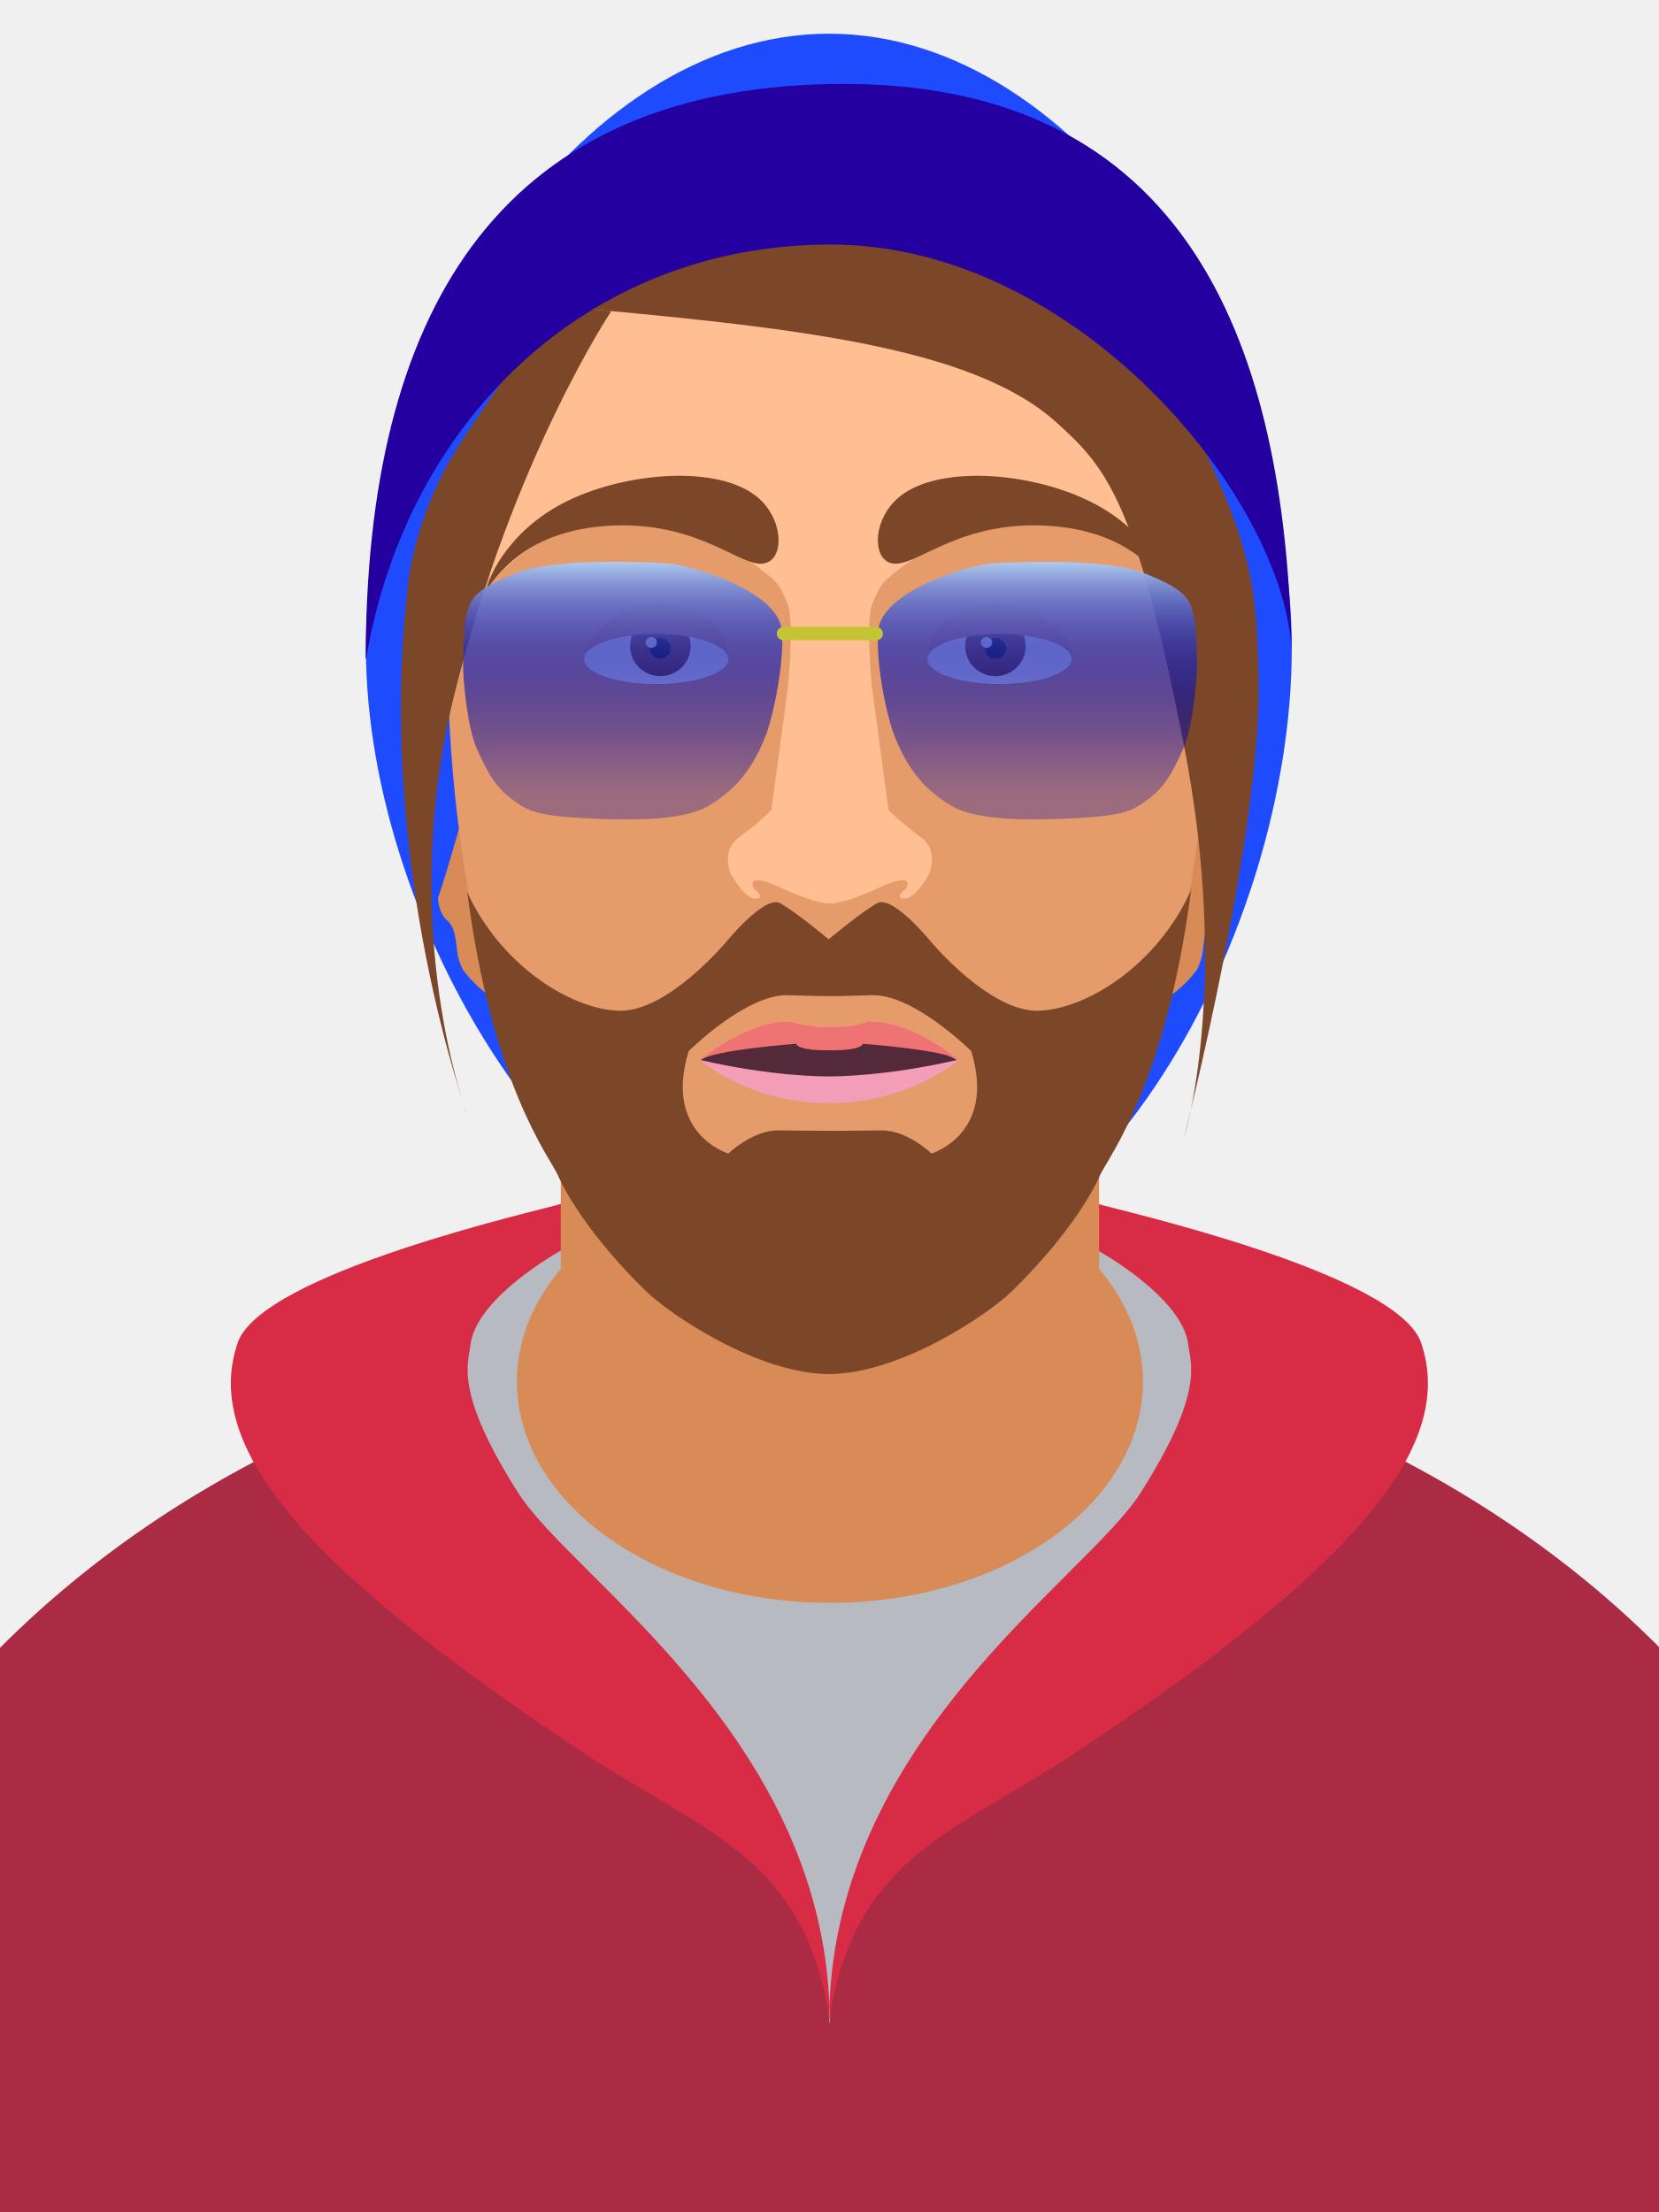
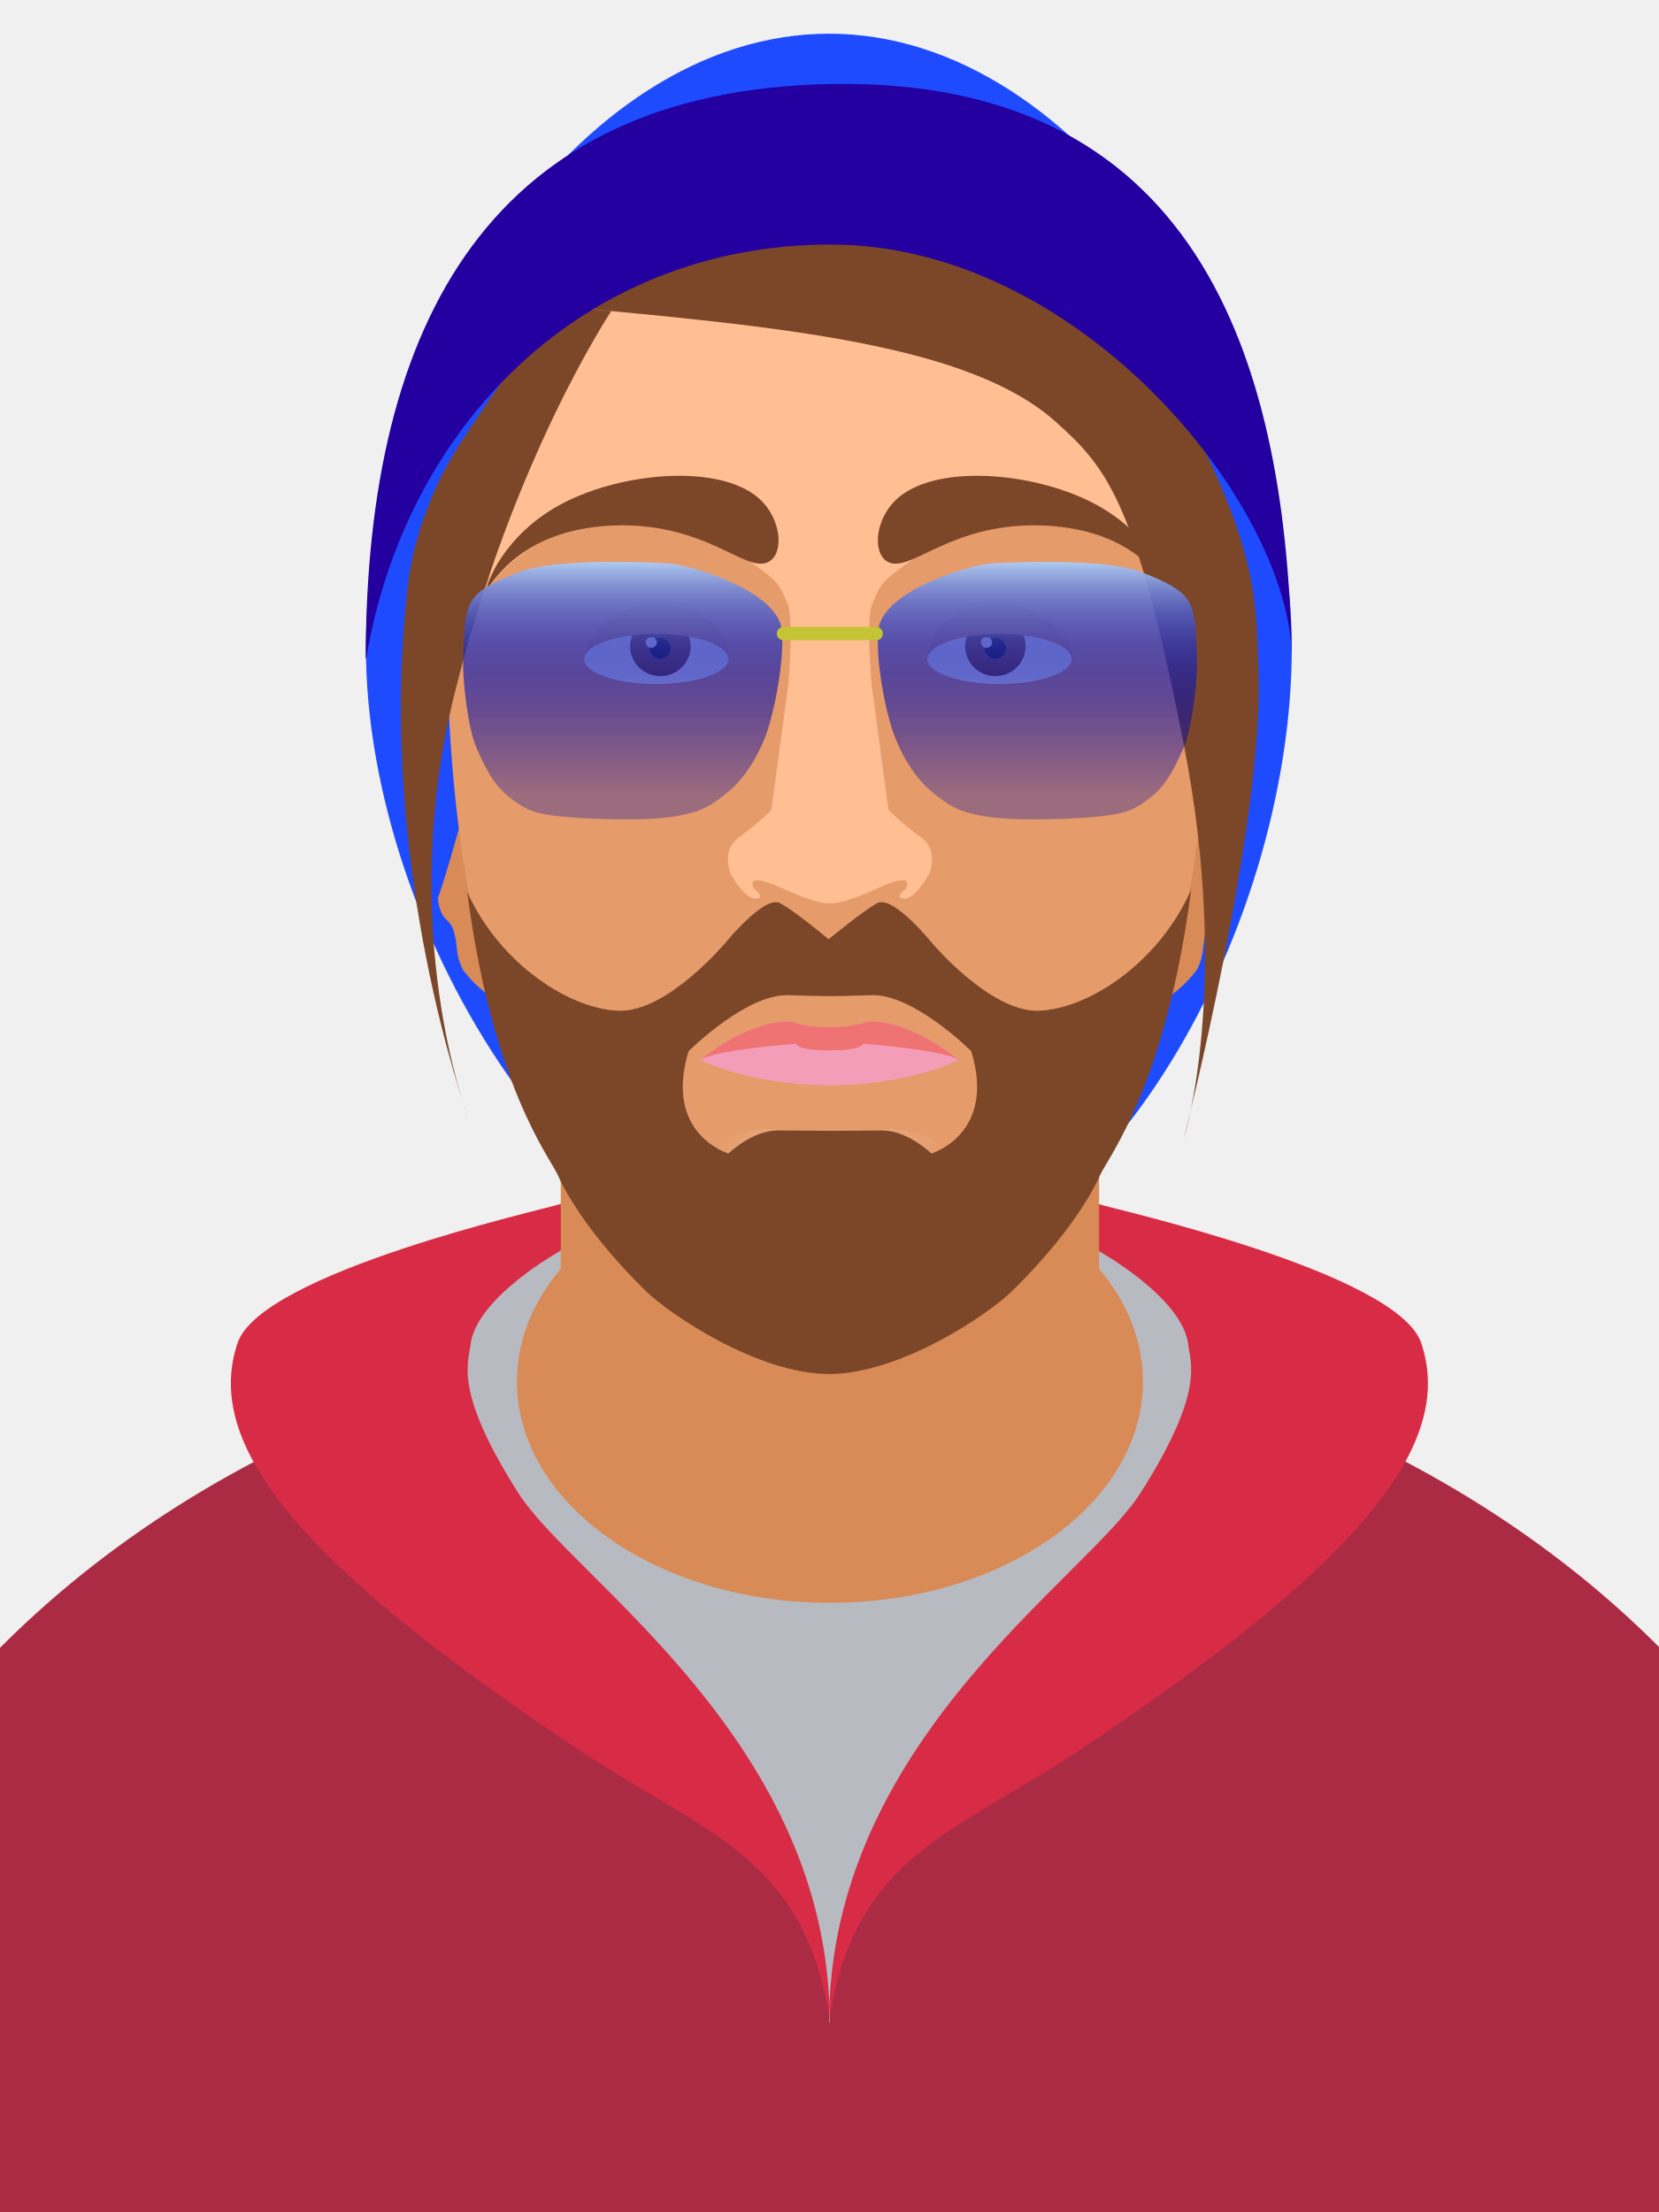
- <svg xmlns="http://www.w3.org/2000/svg" xmlns:xlink="http://www.w3.org/1999/xlink" version="1.1" id="profile-picture" x="0px" y="0px" viewBox="0 0 768 1024" style="enable-background:new 0 0 768 1024;" xml:space="preserve">
+ <svg xmlns="http://www.w3.org/2000/svg" version="1.1" id="profile-picture" x="0px" y="0px" viewBox="0 0 768 1024" style="enable-background:new 0 0 768 1024;" xml:space="preserve">
  <style type="text/css">
	.st0{fill:#AB2B45;}
	.st1{fill:#D82B45;}
	.st2{fill:#B8BAC1;}
	.st3{fill:#D88B56;}
	.st4{fill:#1F4BFF;}
	.st5{fill:#E59B6A;}
- 	.st6{fill:url(#barbilla_00000031915350154311323700000015357923166814923667_);}
+ 	.st6{fill:url(#barbilla_00000011029923621825752590000010954523284827705486_);}
	.st7{fill:#7C4729;}
	.st8{fill:#F49DB8;}
	.st9{fill:#FFBF93;}
- 	.st10{clip-path:url(#SVGID_00000029738684984916352790000013371764032326889367_);}
- 	.st11{clip-path:url(#SVGID_00000155146772911921139870000014478058803718535070_);}
- 	.st12{fill:#23009F;}
- 	.st13{clip-path:url(#SVGID_00000096035218335942393820000003272685413569249683_);fill:#D88B56;}
- 	.st14{clip-path:url(#SVGID_00000096035218335942393820000003272685413569249683_);fill:none;stroke:#7A5C5C;}
- 	.st15{clip-path:url(#SVGID_00000173859112238351603400000009238619529767276473_);fill:#D88B56;}
- 	.st16{clip-path:url(#SVGID_00000173859112238351603400000009238619529767276473_);fill:none;stroke:#7A5C5C;}
- 	.st17{fill:#542A3B;}
- 	.st18{fill:#EF7373;}
- 	.st19{fill:#FFFEF8;}
- 	.st20{fill:#773A11;}
- 	.st21{stroke:#000000;stroke-miterlimit:10;}
- 	.st22{fill:#FFFFFF;}
- 	
- 		.st23{clip-path:url(#SVGID_00000032636226047179859900000015360973841542525076_);fill:url(#SVGID_00000176760850854841588560000005714778805235302037_);}
- 	
- 		.st24{clip-path:url(#SVGID_00000034768029864644461660000000913831106061549740_);fill:url(#SVGID_00000090994168560624335340000006368536928819198638_);}
- 	.st25{fill:#C4C435;}
+ 	.st10{fill:#23009F;}
+ 	.st11{fill:none;stroke:#7A5C5C;}
+ 	.st12{display:none;}
+ 	.st13{display:inline;fill:#F49DB8;}
+ 	.st14{display:inline;fill:#542A3B;}
+ 	.st15{fill:#EF7373;}
+ 	.st16{fill:#FFFEF8;}
+ 	.st17{fill:#773A11;}
+ 	.st18{stroke:#000000;stroke-miterlimit:10;}
+ 	.st19{fill:#FFFFFF;}
+ 	.st20{fill:url(#lente_izq_00000052079855053341554320000012634867327023321014_);}
+ 	.st21{fill:url(#lente_der_00000178174954654604261990000007848434116371656110_);}
+ 	.st22{fill:#C4C435;}
</style>
  <g id="cara">
    <g id="ropa">
      <path id="campera-atras" class="st0" d="M-113.1,1024c0-227.2,222.7-411.3,497.3-411.3S881.5,796.8,881.5,1024" />
      <path id="campera-frente" class="st1" d="M384.1,934.6c-11.9-75.3-58-86-114.5-123.5C141.1,725.8,93.6,669.9,110,621.7    c11-32.6,141.2-61.7,149.4-64.3h249.1c8.2,2.6,138.4,31.7,149.4,64.3c16.4,48.2-31.1,104.1-159.6,189.4    c-56.5,37.5-102.5,48.2-114.4,123.5" />
      <path id="escote_remera" class="st2" d="M384.1,936.3c0-130.1-118.4-204.9-144-244.9c-30.2-47.3-23.2-60.5-22.3-68.8    c2.5-22,41.7-43.6,41.7-43.6h248.9c0,0,39.2,21.6,41.7,43.6c0.9,8.3,7.9,21.5-22.3,68.8c-25.6,40-144,114.8-144,244.9" />
    </g>
    <path id="cuello" class="st3" d="M384.2,742c80,0,144.9-45.8,144.9-102.4c0-16.8-5.7-32.6-15.9-46.6c-1.2-1.7-2.5-3.3-3.8-4.9   l-0.6-0.7v-49.1H259.6v49.1l-0.6,0.7c-1.3,1.6-2.6,3.2-3.8,4.9c-10.2,14-15.9,29.8-15.9,46.6C239.4,696.2,304.2,742,384.2,742" />
    <path id="gorro-atras" class="st4" d="M383.8,15.6C502.1,15.6,598,168.4,598,300.1s-90.2,296.7-208.5,296.7s-220.1-165-220.1-296.7   S265.4,15.6,383.8,15.6z" />
    <path id="orejas" class="st3" d="M554.2,377.5c9.1,32.5,11.4,38,11.4,38s0.2,7-4.5,10.9c-4.1,3.4-3.8,12.9-4.7,16.3   c-0.9,3.6-2.1,6-2.5,6.5c-1.8,2.4-7,8.7-14.2,13.1h-311c-7.3-4.4-12.4-10.7-14.2-13.1c-0.4-0.5-1.6-2.9-2.5-6.5   c-0.8-3.4-0.6-12.9-4.7-16.3c-4.7-4-4.5-10.9-4.5-10.9s2.3-5.5,11.4-38" />
    <path id="cabeza" class="st5" d="M383.3,636.1C524.9,613.7,566,420.4,559.7,266.8c-1.3-30.7-10.4-60.5-26.7-86.5   C466,73.9,354.6,57.7,274.2,131.9c-14.4,13.3-27.8,29.5-39.8,48.6c-16.2,25.9-25.4,55.7-26.7,86.2   c-6.5,153.1,35.5,347.8,176.4,369.4" />
-     <radialGradient id="barbilla_00000114066208668432499850000000945390091372901551_" cx="384.15" cy="635.568" r="85.15" gradientTransform="matrix(1 0 0 -0.4502 1.122996e-04 816.5988)" gradientUnits="userSpaceOnUse">
+     <radialGradient id="barbilla_00000041983063616595122070000017227163983306174100_" cx="384.15" cy="-23.886" r="85.15" gradientTransform="matrix(1 0 0 0.4502 1.122996e-04 541.2196)" gradientUnits="userSpaceOnUse">
      <stop offset="9.490659e-02" style="stop-color:#EEB99D" />
      <stop offset="0.243" style="stop-color:#EAAC87" />
      <stop offset="0.411" style="stop-color:#E7A377" />
      <stop offset="0.597" style="stop-color:#E69D6D" />
      <stop offset="0.836" style="stop-color:#E59B6A" />
    </radialGradient>
-     <path id="barbilla" style="fill:url(#barbilla_00000114066208668432499850000000945390091372901551_);" d="M386.1,533.8   c14.9,0.1,32,5.3,38.6,4.4s13.1-8.7,5.5-11.6c-5.3-2-9.8-3.6-16.9-3.9s-0.5,0.4-14.3,0.8c-13.8,0.4-14.7,0.4-14.7,0.4H384   c0,0-0.9,0.1-14.7-0.4c-13.8-0.4-7.1-1.1-14.3-0.8s-11.6,1.9-16.9,3.9c-7.6,2.8-1.1,10.6,5.5,11.6c6.6,0.9,23.6-4.3,38.6-4.4" />
-     <path id="barba" class="st7" d="M551.5,411.3c-11.7,90.7-38,123.6-42.3,132.8c0,0-8.9,22.4-40.6,53.5   c-10.9,10.7-51.7,38.5-85.2,38.5h0.7c-33.5,0-74.2-27.8-85.2-38.5c-31.7-31.1-40.6-53.5-40.6-53.5c-4.3-9.2-30.3-41.7-42-131.1   l-0.2-0.4c15.3,33.9,47.9,54.7,70.5,55.3c22.6,0.6,49.6-31.9,49.6-31.9s17.8-21.8,24.9-17.9c7.2,3.9,22.6,16.8,22.6,16.8h-0.2   c0,0,15.5-12.9,22.6-16.8c7.2-3.9,24.9,17.9,24.9,17.9s27,32.4,49.6,31.9c22.6-0.6,55.2-21.4,70.5-55.3" />
-     <path id="afeitada-boca" class="st5" d="M431.2,534c0,0-11.2-10.9-23.2-10.7c-12,0.2-23.8,0.2-23.8,0.2s-11.8-0.1-23.8-0.2   c-12-0.2-23.2,10.7-23.2,10.7s-30.2-9-18.4-47.4c0,0,26.6-26.5,46-25.9c19.4,0.6,19.4,0.4,19.4,0.4s0,0.2,19.4-0.4   c19.4-0.6,46,25.9,46,25.9C461.4,525,431.2,534,431.2,534z" />
+     <path id="barbilla" style="fill:url(#barbilla_00000041983063616595122070000017227163983306174100_);" d="M386.1,533.8   c14.9,0.1,32,5.3,38.6,4.4s13.1-8.7,5.5-11.6c-5.3-2-9.8-3.6-16.9-3.9s-0.5,0.4-14.3,0.8c-13.8,0.4-14.7,0.4-14.7,0.4H384   c0,0-0.9,0.1-14.7-0.4c-13.8-0.4-7.1-1.1-14.3-0.8s-11.6,1.9-16.9,3.9c-7.6,2.8-1.1,10.6,5.5,11.6c6.6,0.9,23.6-4.3,38.6-4.4" />
+     <path class="st7" d="M551.1,412.6c-15.3,33.9-47.9,54.7-70.5,55.3C458,468.4,431,436,431,436s-17.7-21.8-24.9-17.9   c-6.8,3.7-21.2,15.7-22.5,16.7c-1.3-1.1-15.6-13-22.5-16.7c-7.1-3.9-24.9,17.9-24.9,17.9s-27,32.5-49.6,31.9   c-22.5-0.6-54.9-21.2-70.3-54.9c11.7,89.4,37.7,121.9,42,131.1c0,0,8.9,22.4,40.6,53.5c11,10.7,51.4,38.3,84.9,38.5   c33.4-0.2,74-27.8,84.8-38.5c31.7-31.1,40.6-53.5,40.6-53.5c4.3-9.2,30.6-42.1,42.3-132.8L551.1,412.6z M431.2,534   c0,0-11.2-10.9-23.2-10.7s-23.8,0.2-23.8,0.2s-11.8-0.1-23.8-0.2c-12-0.2-23.2,10.7-23.2,10.7s-30.2-9-18.4-47.4   c0,0,26.6-26.5,46-25.9c19.4,0.6,19.4,0.4,19.4,0.4s0,0.2,19.4-0.4c19.4-0.6,46,25.9,46,25.9C461.4,525,431.2,534,431.2,534z" />
    <path id="boca_cerrada_x5F_ext" class="st8" d="M383.7,475.4c10.6,0.5,18.1-2.5,18.1-2.5c20.5-0.7,42,17.8,42,17.8   s-22.8,11.7-60,11.7h0.4c-37.2,0-60-11.7-60-11.7s21.5-18.5,42-17.8c0,0,7.5,3,18.1,2.5" />
-     <path id="frente-nariz" class="st9" d="M384.3,139.7h135.9l22.6,133.2c0,0-18.2-29.9-59.7-31c-18.3-1.1-50,9-62.3,18.2   c-12.6,9.4-12.9,9.6-17.1,19.7c-2.9,7-0.2,37.3-0.2,37.3l7.8,57.8c0,0,5.9,6.2,15,12.7c8.6,6.2,3.8,17,3.8,17s-7.3,13.7-13,11.1   c-2.1-1,2.2-4.2,2.2-4.2s5.4-8.7-12.5-0.5c-17.8,8.2-22.6,7.2-22.6,7.2s-4.8,1-22.6-7.2c-17.9-8.2-12.5,0.5-12.5,0.5   s4.3,3.2,2.2,4.2c-5.7,2.6-13-11.1-13-11.1s-4.8-10.8,3.8-17c9.1-6.5,15-12.7,15-12.7l7.8-57.8c0,0,2.7-30.3-0.2-37.3   c-4.1-10.1-4.5-10.3-17.1-19.7c-12.4-9.2-44-19.3-62.3-18.2c-41.5,1.1-59.7,31-59.7,31l22.6-133.2H384.3" />
-     <g id="cejas_00000154405913951536178730000017278500594521299119_">
-       <g id="_x3C_Repetición_de_espejo_x3E__00000071546432391203324470000011031296856450126505_">
-         <g>
-           <defs>
-             <rect id="SVGID_1_" x="225.6" y="220.3" width="134.9" height="51.8" />
-           </defs>
-           <clipPath id="SVGID_00000173148301982146821900000007302028482290111919_">
-             <use xlink:href="#SVGID_1_" style="overflow:visible;" />
-           </clipPath>
-           <g id="cejas_00000008828925407633105260000004359503431006887579_" style="clip-path:url(#SVGID_00000173148301982146821900000007302028482290111919_);">
-             <path class="st7" d="M225.7,272.1c0.8,0.3,7.5-13.4,26.4-21.9c18-8.1,37.6-7.1,42.5-6.8c35.3,2.2,51.4,21.6,61,16.8       c7.5-3.7,6.4-20-4.3-29.5c-18.2-16.1-63.1-12.2-90.8,2.3C232.6,247.6,224.7,271.7,225.7,272.1z" />
-           </g>
-         </g>
-       </g>
-       <g id="_x3C_Repetición_de_espejo_x3E__00000102513165016885156820000017515771084465426593_">
-         <g>
-           <defs>
-             <rect id="SVGID_00000028324213793106809620000009371024645215766687_" x="406.3" y="220.3" width="134.9" height="51.8" />
-           </defs>
-           <clipPath id="SVGID_00000148621106628698527350000010444987387365468095_">
-             <use xlink:href="#SVGID_00000028324213793106809620000009371024645215766687_" style="overflow:visible;" />
-           </clipPath>
-           <g id="cejas_00000142163982978543005560000015077544942498577075_" style="clip-path:url(#SVGID_00000148621106628698527350000010444987387365468095_);">
-             <path class="st7" d="M541.1,272.1c-0.8,0.3-7.5-13.4-26.4-21.9c-18-8.1-37.6-7.1-42.5-6.8c-35.3,2.2-51.4,21.6-61,16.8       c-7.5-3.7-6.4-20,4.3-29.5c18.2-16.1,63.1-12.2,90.8,2.3C534.3,247.6,542.2,271.7,541.1,272.1z" />
-           </g>
-         </g>
-       </g>
+     <path id="frente-nariz" class="st9" d="M384.3,139.7h135.9l22.6,133.2c0,0-18.2-29.9-59.7-31c-18.3-1.1-50,9-62.3,18.2   c-12.6,9.4-12.9,9.6-17.1,19.7c-2.9,7-0.2,37.3-0.2,37.3l7.8,57.8c0,0,5.9,6.2,15,12.7c8.6,6.2,3.8,17,3.8,17s-7.3,13.7-13,11.1   c-2.1-1,2.2-4.2,2.2-4.2s5.4-8.7-12.5-0.5c-17.8,8.2-22.6,7.2-22.6,7.2s-4.8,1-22.6-7.2c-17.9-8.2-12.5,0.5-12.5,0.5   s4.3,3.2,2.2,4.2c-5.7,2.6-13-11.1-13-11.1s-4.8-10.8,3.8-17c9.1-6.5,15-12.7,15-12.7l7.8-57.8c0,0,2.7-30.3-0.2-37.3   c-4.1-10.1-4.5-10.3-17.1-19.7c-12.4-9.2-44-19.3-62.3-18.2c-41.5,1.1-59.7,31-59.7,31l22.6-133.2L384.3,139.7" />
+     <g>
+       <path class="st7" d="M225.7,272.1c0.8,0.3,7.5-13.4,26.4-21.9c18-8.1,37.6-7.1,42.5-6.8c35.3,2.2,51.4,21.6,61,16.8    c7.5-3.7,6.4-20-4.3-29.5c-18.2-16.1-63.1-12.2-90.8,2.3C232.6,247.6,224.7,271.7,225.7,272.1z" />
+       <path class="st7" d="M541.1,272.1c-0.8,0.3-7.5-13.4-26.4-21.9c-18-8.1-37.6-7.1-42.5-6.8c-35.3,2.2-51.4,21.6-61,16.8    c-7.5-3.7-6.4-20,4.3-29.5c18.2-16.1,63.1-12.2,90.8,2.3C534.2,247.6,542.1,271.7,541.1,272.1z" />
    </g>
    <g id="pelo">
      <path id="pelo-der" class="st7" d="M257.7,141.7c106.6,9.6,191.7,18.1,231.3,53.8c23.2,20.9,36.9,36.3,59,149.1s0,182.6,0,182.6    s37.4-147.3,34.6-217c-1.4-34.2,0.3-58-42-134.5c-39.4-71.2-121.3-101.4-179.1-96.3S257.7,141.7,257.7,141.7z" />
      <path id="pelo-izq" class="st7" d="M257.7,141.7c0,0-25.2,33.5-44.5,63.3c-23.2,35.7-24.9,70.3-24.9,70.9    c-13.6,126.3,28.3,240.9,28.3,240.9s-33.4-86.2-6.2-195.6S283,144,283,144L257.7,141.7z" />
    </g>
-     <path id="goffo-frente" class="st12" d="M169.5,304.9c18-107.6,100.2-191.7,215.1-191.7S596,232.4,598,303l0,0   c-2.7-126.3-37.4-267.5-213.7-264.1c-155.3,3-214.9,108.1-215,266H169.5z" />
+     <path id="goffo-frente" class="st10" d="M169.5,304.9c18-107.6,100.2-191.7,215.1-191.7S596,232.4,598,303l0,0   c-2.7-126.3-37.4-267.5-213.7-264.1c-155.3,3-214.9,108.1-215,266H169.5z" />
    <g id="ojos_cerrados">
-       <g id="_x3C_Repetición_de_espejo_x3E__00000072269162144816785440000015571431822128011164_">
-         <g>
-           <defs>
-             <polygon id="SVGID_00000036248952696969586020000008649716030854573999_" points="270.4,279.8 270.4,279.8 337.1,279.8        337.1,317.1 270.4,317.1      " />
-           </defs>
-           <clipPath id="SVGID_00000157280162666866199310000003941674970451304636_">
-             <use xlink:href="#SVGID_00000036248952696969586020000008649716030854573999_" style="overflow:visible;" />
-           </clipPath>
-           <path style="clip-path:url(#SVGID_00000157280162666866199310000003941674970451304636_);fill:#D88B56;" d="M337,303      c0,0.8-0.1,1.7-0.2,2.5c0,6.4-15.1,11.6-33.3,11.6c-5.2,0-31-1.7-33-11.6c-0.1-0.4-0.2-1.2,0-2.5c1.5-10,16.3-23.2,33.3-23.2      C322.2,279.8,337,290.1,337,303z" />
-           <path style="clip-path:url(#SVGID_00000157280162666866199310000003941674970451304636_);fill:none;stroke:#7A5C5C;" d="      M270.7,304.8l2.7,0.8c32.9,8.3,63.5-2,63.5-2" />
-         </g>
+       <g id="parpado_izq">
+         <path id="parpado_fondo_izq" class="st3" d="M429.9,303c0,0.8,0.1,1.7,0.2,2.5c0,6.4,15.1,11.6,33.3,11.6c5.2,0,31-1.7,33-11.6     c0.1-0.4,0.2-1.2,0-2.5c-1.5-10-16.3-23.2-33.3-23.2C444.7,279.8,429.9,290.1,429.9,303z" />
+         <path id="parpado_linea_izq" class="st11" d="M496.1,304.8l-2.7,0.8c-32.9,8.3-63.5-2-63.5-2" />
      </g>
-       <g id="_x3C_Repetición_de_espejo_x3E__00000075164076094637080070000011240755616706260638_">
-         <g>
-           <defs>
-             <polygon id="SVGID_00000114767377415912843920000000771701181491896732_" points="496.5,279.8 496.5,279.8 429.8,279.8        429.8,317.1 496.5,317.1      " />
-           </defs>
-           <clipPath id="SVGID_00000155125524098374587630000003146785566868446595_">
-             <use xlink:href="#SVGID_00000114767377415912843920000000771701181491896732_" style="overflow:visible;" />
-           </clipPath>
-           <path style="clip-path:url(#SVGID_00000155125524098374587630000003146785566868446595_);fill:#D88B56;" d="M429.9,303      c0,0.8,0.1,1.7,0.2,2.5c0,6.4,15.1,11.6,33.3,11.6c5.2,0,31-1.7,33-11.6c0.1-0.4,0.2-1.2,0-2.5c-1.5-10-16.3-23.2-33.3-23.2      C444.7,279.8,429.9,290.1,429.9,303z" />
-           <path style="clip-path:url(#SVGID_00000155125524098374587630000003146785566868446595_);fill:none;stroke:#7A5C5C;" d="      M496.1,304.8l-2.7,0.8c-32.9,8.3-63.5-2-63.5-2" />
-         </g>
+       <g id="parpado_der">
+         <path id="parpado_fondo_der" class="st3" d="M337,303c0,0.8-0.1,1.7-0.2,2.5c0,6.4-15.1,11.6-33.3,11.6c-5.2,0-31-1.7-33-11.6     c-0.1-0.4-0.2-1.2,0-2.5c1.5-10,16.3-23.2,33.3-23.2C322.2,279.8,337,290.1,337,303z" />
+         <path id="parpado_linea_der" class="st11" d="M270.7,304.8l2.7,0.8c32.9,8.3,63.5-2,63.5-2" />
      </g>
    </g>
  </g>
-   <g id="boca_abierta">
-     <path id="boca_abierta_ext" class="st8" d="M443.8,490.7c0,0-22.9,20-60.1,20c-18.6,0-33.5-5-43.7-10c-10.2-5-15.8-10-15.8-10   s21.5-18.5,42-17.8c0,0,7.4,2.9,17.8,2.5c10.4,0.4,17.8-2.5,17.8-2.5C422.3,472.2,443.8,490.7,443.8,490.7z" />
-     <path id="boca_abierta_int" class="st17" d="M443,490.7c-33.4,7.7-57.1,7.6-59.3,7.6c-0.1,0-0.2,0-0.2,0c-2.2,0-25.9,0.1-59.3-7.6   c0,0,3.7-2.6,19.7-8c15.4-5.2,38-1.8,39.7-1.5c0,0,0,0,0,0c1.7-0.3,24.2-3.7,39.7,1.5C439.3,488.1,443,490.7,443,490.7z" />
+   <g id="boca_abierta" class="st12">
+     <path id="boca_abierta_ext" class="st13" d="M443.8,490.7c0,0-22.9,20-60.1,20c-18.6,0-33.5-5-43.7-10s-15.8-10-15.8-10   s21.5-18.5,42-17.8c0,0,7.4,2.9,17.8,2.5c10.4,0.4,17.8-2.5,17.8-2.5C422.3,472.2,443.8,490.7,443.8,490.7z" />
+     <path id="boca_abierta_int" class="st14" d="M443,490.7c-33.4,7.7-57.1,7.6-59.3,7.6c-0.1,0-0.2,0-0.2,0c-2.2,0-25.9,0.1-59.3-7.6   c0,0,3.7-2.6,19.7-8c15.4-5.2,38-1.8,39.7-1.5l0,0c1.7-0.3,24.2-3.7,39.7,1.5C439.3,488.1,443,490.7,443,490.7z" />
  </g>
-   <path id="labio_superior" class="st18" d="M383.7,475.4c10.6,0.5,18.1-2.5,18.1-2.5c20.5-0.7,42,17.8,42,17.8v0.1  c-5.8-4.8-44.4-7.6-44.4-7.6s0,3.2-15.6,3h0.4c-15.6,0.2-15.6-3-15.6-3s-38.6,2.8-44.4,7.6v-0.1c0,0,21.5-18.5,42-17.8  c0,0,7.5,3,18.1,2.5" />
+   <path id="labio_superior" class="st15" d="M383.7,475.4c10.6,0.5,18.1-2.5,18.1-2.5c20.5-0.7,42,17.8,42,17.8v0.1  c-5.8-4.8-44.4-7.6-44.4-7.6s0,3.2-15.6,3h0.4c-15.6,0.2-15.6-3-15.6-3s-38.6,2.8-44.4,7.6v-0.1c0,0,21.5-18.5,42-17.8  c0,0,7.5,3,18.1,2.5" />
  <g id="ojos_abiertos">
    <g id="ojo_derecho">
-       <path id="esclera_00000168827827899866415740000004401619328665230001_" class="st19" d="M448,294.7c-11.1,1.9-18.7,5.9-18.7,10.4    c0,6.4,15,11.6,33.4,11.6s33.4-5.2,33.4-11.6s-15-11.6-33.4-11.6C457.5,293.5,452.5,294,448,294.7" />
-       <path id="iris_00000168099540992788234590000003980937353147756470_" class="st20" d="M447.7,294.6c0,0,13.7-2.3,26.1-0.5    l-0.1-0.2c0.7,1.6,1.1,3.4,1.1,5.3c0,7.6-6.3,13.8-14,13.8c-7.7,0-14-6.2-14-13.8c0-1.7,0.3-3.3,0.9-4.8" />
-       <ellipse id="pupila_00000177451743733911501190000004708249321727522466_" class="st21" cx="460.8" cy="300.1" rx="4.4" ry="4.3" />
-       <ellipse id="brillo_00000165236135770231990410000000134422231817328298_" class="st22" cx="456.7" cy="297.4" rx="2.6" ry="2.5" />
+       <path id="esclera_00000168827827899866415740000004401619328665230001_" class="st16" d="M448,294.7c-11.1,1.9-18.7,5.9-18.7,10.4    c0,6.4,15,11.6,33.4,11.6s33.4-5.2,33.4-11.6s-15-11.6-33.4-11.6C457.5,293.5,452.5,294,448,294.7" />
+       <path id="iris_00000168099540992788234590000003980937353147756470_" class="st17" d="M447.7,294.6c0,0,13.7-2.3,26.1-0.5    l-0.1-0.2c0.7,1.6,1.1,3.4,1.1,5.3c0,7.6-6.3,13.8-14,13.8s-14-6.2-14-13.8c0-1.7,0.3-3.3,0.9-4.8" />
+       <ellipse id="pupila_00000177451743733911501190000004708249321727522466_" class="st18" cx="460.8" cy="300.1" rx="4.4" ry="4.3" />
+       <ellipse id="brillo_00000165236135770231990410000000134422231817328298_" class="st19" cx="456.7" cy="297.4" rx="2.6" ry="2.5" />
    </g>
    <g id="ojo_izquierdo">
-       <path id="esclera" class="st19" d="M318.5,294.7c11.1,1.9,18.7,5.9,18.7,10.4c0,6.4-15,11.6-33.4,11.6s-33.4-5.2-33.4-11.6    s15-11.6,33.4-11.6C309,293.5,313.9,294,318.5,294.7" />
-       <path id="iris" class="st20" d="M318.8,294.6c0,0-13.7-2.3-26.1-0.5l0.1-0.2c-0.7,1.6-1.1,3.4-1.1,5.3c0,7.6,6.3,13.8,14,13.8    c7.7,0,14-6.2,14-13.8c0-1.7-0.3-3.3-0.9-4.8" />
-       <ellipse id="pupila" class="st21" cx="305.6" cy="300.1" rx="4.4" ry="4.3" />
-       <ellipse id="brillo" class="st22" cx="301.5" cy="297.4" rx="2.6" ry="2.5" />
+       <path id="esclera" class="st16" d="M318.5,294.7c11.1,1.9,18.7,5.9,18.7,10.4c0,6.4-15,11.6-33.4,11.6s-33.4-5.2-33.4-11.6    s15-11.6,33.4-11.6C309,293.5,313.9,294,318.5,294.7" />
+       <path id="iris" class="st17" d="M318.8,294.6c0,0-13.7-2.3-26.1-0.5l0.1-0.2c-0.7,1.6-1.1,3.4-1.1,5.3c0,7.6,6.3,13.8,14,13.8    s14-6.2,14-13.8c0-1.7-0.3-3.3-0.9-4.8" />
+       <ellipse id="pupila" class="st18" cx="305.6" cy="300.1" rx="4.4" ry="4.3" />
+       <ellipse id="brillo" class="st19" cx="301.5" cy="297.4" rx="2.6" ry="2.5" />
    </g>
  </g>
  <g id="anteojo">
    <g id="lentes_00000114038240203791663840000013090791986334289071_">
-       <g id="lente_derecho">
-         <g>
-           <g>
-             <g>
-               <defs>
-                 <polygon id="SVGID_00000066482065799246666470000010582903253285377674_" points="214.4,260.1 214.4,260.1 362.1,260.1          362.1,379.3 214.4,379.3        " />
-               </defs>
-               <clipPath id="SVGID_00000126319127468852885480000014293720065250378657_">
-                 <use xlink:href="#SVGID_00000066482065799246666470000010582903253285377674_" style="overflow:visible;" />
-               </clipPath>
-               <linearGradient id="SVGID_00000117643951840514680080000004952129626994540979_" gradientUnits="userSpaceOnUse" x1="288.271" y1="123.333" x2="288.271" y2="4.106" gradientTransform="matrix(1 0 0 1 0 256)">
-                 <stop offset="9.776536e-02" style="stop-color:#0006AA;stop-opacity:0.32" />
-                 <stop offset="0.332" style="stop-color:#0208AB;stop-opacity:0.496" />
-                 <stop offset="0.466" style="stop-color:#0911AE;stop-opacity:0.597" />
-                 <stop offset="0.574" style="stop-color:#161FB3;stop-opacity:0.679" />
-                 <stop offset="0.669" style="stop-color:#2832BA;stop-opacity:0.751" />
-                 <stop offset="0.755" style="stop-color:#3F4CC3;stop-opacity:0.816" />
-                 <stop offset="0.835" style="stop-color:#5B6CCE;stop-opacity:0.876" />
-                 <stop offset="0.91" style="stop-color:#7C91DB;stop-opacity:0.932" />
-                 <stop offset="0.979" style="stop-color:#A2BCEA;stop-opacity:0.984" />
-                 <stop offset="1" style="stop-color:#AFCAEF" />
-               </linearGradient>
-               <path style="clip-path:url(#SVGID_00000126319127468852885480000014293720065250378657_);fill:url(#SVGID_00000117643951840514680080000004952129626994540979_);" d="        M362,292.3c-1.3-19.1-43.5-31-52.7-31.5c-5.5-0.3-51-2.8-69,4c-11.8,4.5-17.6,8-20.5,11.4c-1.3,1.5-2.2,3.2-2.9,5l-0.8,2.8        c-0.1,0.7-0.7,3.3-0.8,4c-0.1,1.2-0.9,9-0.9,20.4c0,7.1,2.1,28.8,6.3,38.1c5.1,11.5,9,18.3,16.8,23.9        c7.6,5.5,11.6,7.4,37.7,8.6c26.1,1.1,39.9-0.6,48.8-4c7.3-2.8,16.6-11.1,18.4-13.7c0,0,7-7.1,12.5-21.9        C358.5,329,363,306.8,362,292.3z" />
-             </g>
-           </g>
-         </g>
-       </g>
-       <g id="lente_izquierdo">
-         <g>
-           <g>
-             <g>
-               <defs>
-                 <polygon id="SVGID_00000158735454821064454420000005384032495732568961_" points="554.1,260.1 554.1,260.1 406.4,260.1          406.4,379.3 554.1,379.3        " />
-               </defs>
-               <clipPath id="SVGID_00000126314191293691436180000009002906143319516572_">
-                 <use xlink:href="#SVGID_00000158735454821064454420000005384032495732568961_" style="overflow:visible;" />
-               </clipPath>
-               <linearGradient id="SVGID_00000010291711816707394310000008147141379210771636_" gradientUnits="userSpaceOnUse" x1="-903.783" y1="123.333" x2="-903.783" y2="4.106" gradientTransform="matrix(-1 0 0 1 -423.5547 256)">
-                 <stop offset="9.776536e-02" style="stop-color:#0006AA;stop-opacity:0.32" />
-                 <stop offset="0.332" style="stop-color:#0208AB;stop-opacity:0.496" />
-                 <stop offset="0.466" style="stop-color:#0911AE;stop-opacity:0.597" />
-                 <stop offset="0.574" style="stop-color:#161FB3;stop-opacity:0.679" />
-                 <stop offset="0.669" style="stop-color:#2832BA;stop-opacity:0.751" />
-                 <stop offset="0.755" style="stop-color:#3F4CC3;stop-opacity:0.816" />
-                 <stop offset="0.835" style="stop-color:#5B6CCE;stop-opacity:0.876" />
-                 <stop offset="0.91" style="stop-color:#7C91DB;stop-opacity:0.932" />
-                 <stop offset="0.979" style="stop-color:#A2BCEA;stop-opacity:0.984" />
-                 <stop offset="1" style="stop-color:#AFCAEF" />
-               </linearGradient>
-               <path style="clip-path:url(#SVGID_00000126314191293691436180000009002906143319516572_);fill:url(#SVGID_00000010291711816707394310000008147141379210771636_);" d="        M406.5,292.3c1.3-19.1,43.5-31,52.7-31.5c5.5-0.3,51-2.8,69,4c11.8,4.5,17.6,8,20.5,11.4c1.3,1.5,2.2,3.2,2.9,5l0.8,2.8        c0.1,0.7,0.7,3.3,0.8,4c0.1,1.2,0.9,9,0.9,20.4c0,7.1-2.1,28.8-6.3,38.1c-5.1,11.5-9,18.3-16.8,23.9        c-7.6,5.5-11.6,7.4-37.7,8.6c-26.1,1.1-39.9-0.6-48.8-4c-7.3-2.8-16.6-11.1-18.4-13.7c0,0-7-7.1-12.5-21.9        C409.9,329,405.5,306.8,406.5,292.3z" />
-             </g>
-           </g>
-         </g>
-       </g>
+       <linearGradient id="lente_izq_00000170275580043182695500000006012367958733805451_" gradientUnits="userSpaceOnUse" x1="288.271" y1="900.667" x2="288.271" y2="1019.894" gradientTransform="matrix(1 0 0 -1 0 1280)">
+         <stop offset="9.776536e-02" style="stop-color:#0006AA;stop-opacity:0.32" />
+         <stop offset="0.332" style="stop-color:#0208AB;stop-opacity:0.496" />
+         <stop offset="0.466" style="stop-color:#0911AE;stop-opacity:0.597" />
+         <stop offset="0.574" style="stop-color:#161FB3;stop-opacity:0.679" />
+         <stop offset="0.669" style="stop-color:#2832BA;stop-opacity:0.751" />
+         <stop offset="0.755" style="stop-color:#3F4CC3;stop-opacity:0.816" />
+         <stop offset="0.835" style="stop-color:#5B6CCE;stop-opacity:0.876" />
+         <stop offset="0.91" style="stop-color:#7C91DB;stop-opacity:0.932" />
+         <stop offset="0.979" style="stop-color:#A2BCEA;stop-opacity:0.984" />
+         <stop offset="1" style="stop-color:#AFCAEF" />
+       </linearGradient>
+       <path id="lente_izq" style="fill:url(#lente_izq_00000170275580043182695500000006012367958733805451_);" d="M362,292.3    c-1.3-19.1-43.5-31-52.7-31.5c-5.5-0.3-51-2.8-69,4c-11.8,4.5-17.6,8-20.5,11.4c-1.3,1.5-2.2,3.2-2.9,5l-0.8,2.8    c-0.1,0.7-0.7,3.3-0.8,4c-0.1,1.2-0.9,9-0.9,20.4c0,7.1,2.1,28.8,6.3,38.1c5.1,11.5,9,18.3,16.8,23.9c7.6,5.5,11.6,7.4,37.7,8.6    c26.1,1.1,39.9-0.6,48.8-4c7.3-2.8,16.6-11.1,18.4-13.7c0,0,7-7.1,12.5-21.9C358.5,329,363,306.8,362,292.3z" />
+       <linearGradient id="lente_der_00000089548468856623679190000003099338428509123510_" gradientUnits="userSpaceOnUse" x1="-1499.783" y1="900.667" x2="-1499.783" y2="1019.894" gradientTransform="matrix(-1 0 0 -1 -1019.555 1280)">
+         <stop offset="9.776536e-02" style="stop-color:#0006AA;stop-opacity:0.32" />
+         <stop offset="0.332" style="stop-color:#0208AB;stop-opacity:0.496" />
+         <stop offset="0.466" style="stop-color:#0911AE;stop-opacity:0.597" />
+         <stop offset="0.574" style="stop-color:#161FB3;stop-opacity:0.679" />
+         <stop offset="0.669" style="stop-color:#2832BA;stop-opacity:0.751" />
+         <stop offset="0.755" style="stop-color:#3F4CC3;stop-opacity:0.816" />
+         <stop offset="0.835" style="stop-color:#5B6CCE;stop-opacity:0.876" />
+         <stop offset="0.91" style="stop-color:#7C91DB;stop-opacity:0.932" />
+         <stop offset="0.979" style="stop-color:#A2BCEA;stop-opacity:0.984" />
+         <stop offset="1" style="stop-color:#AFCAEF" />
+       </linearGradient>
+       <path id="lente_der" style="fill:url(#lente_der_00000089548468856623679190000003099338428509123510_);" d="M406.5,292.3    c1.3-19.1,43.5-31,52.7-31.5c5.5-0.3,51-2.8,69,4c11.8,4.5,17.6,8,20.5,11.4c1.3,1.5,2.2,3.2,2.9,5l0.8,2.8c0.1,0.7,0.7,3.3,0.8,4    c0.1,1.2,0.9,9,0.9,20.4c0,7.1-2.1,28.8-6.3,38.1c-5.1,11.5-9,18.3-16.8,23.9c-7.6,5.5-11.6,7.4-37.7,8.6    c-26.1,1.1-39.9-0.6-48.8-4c-7.3-2.8-16.6-11.1-18.4-13.7c0,0-7-7.1-12.5-21.9C409.9,329,405.5,306.8,406.5,292.3z" />
    </g>
-     <path id="anteojo_montura" class="st25" d="M405.6,296.4h-42.9c-1.7,0-3.1-1.4-3.1-3.1l0,0c0-1.7,1.4-3.1,3.1-3.1h42.9   c1.7,0,3.1,1.4,3.1,3.1l0,0C408.8,295,407.4,296.4,405.6,296.4z" />
+     <path id="anteojo_montura" class="st22" d="M405.6,296.4h-42.9c-1.7,0-3.1-1.4-3.1-3.1l0,0c0-1.7,1.4-3.1,3.1-3.1h42.9   c1.7,0,3.1,1.4,3.1,3.1l0,0C408.8,295,407.4,296.4,405.6,296.4z" />
  </g>
</svg>
